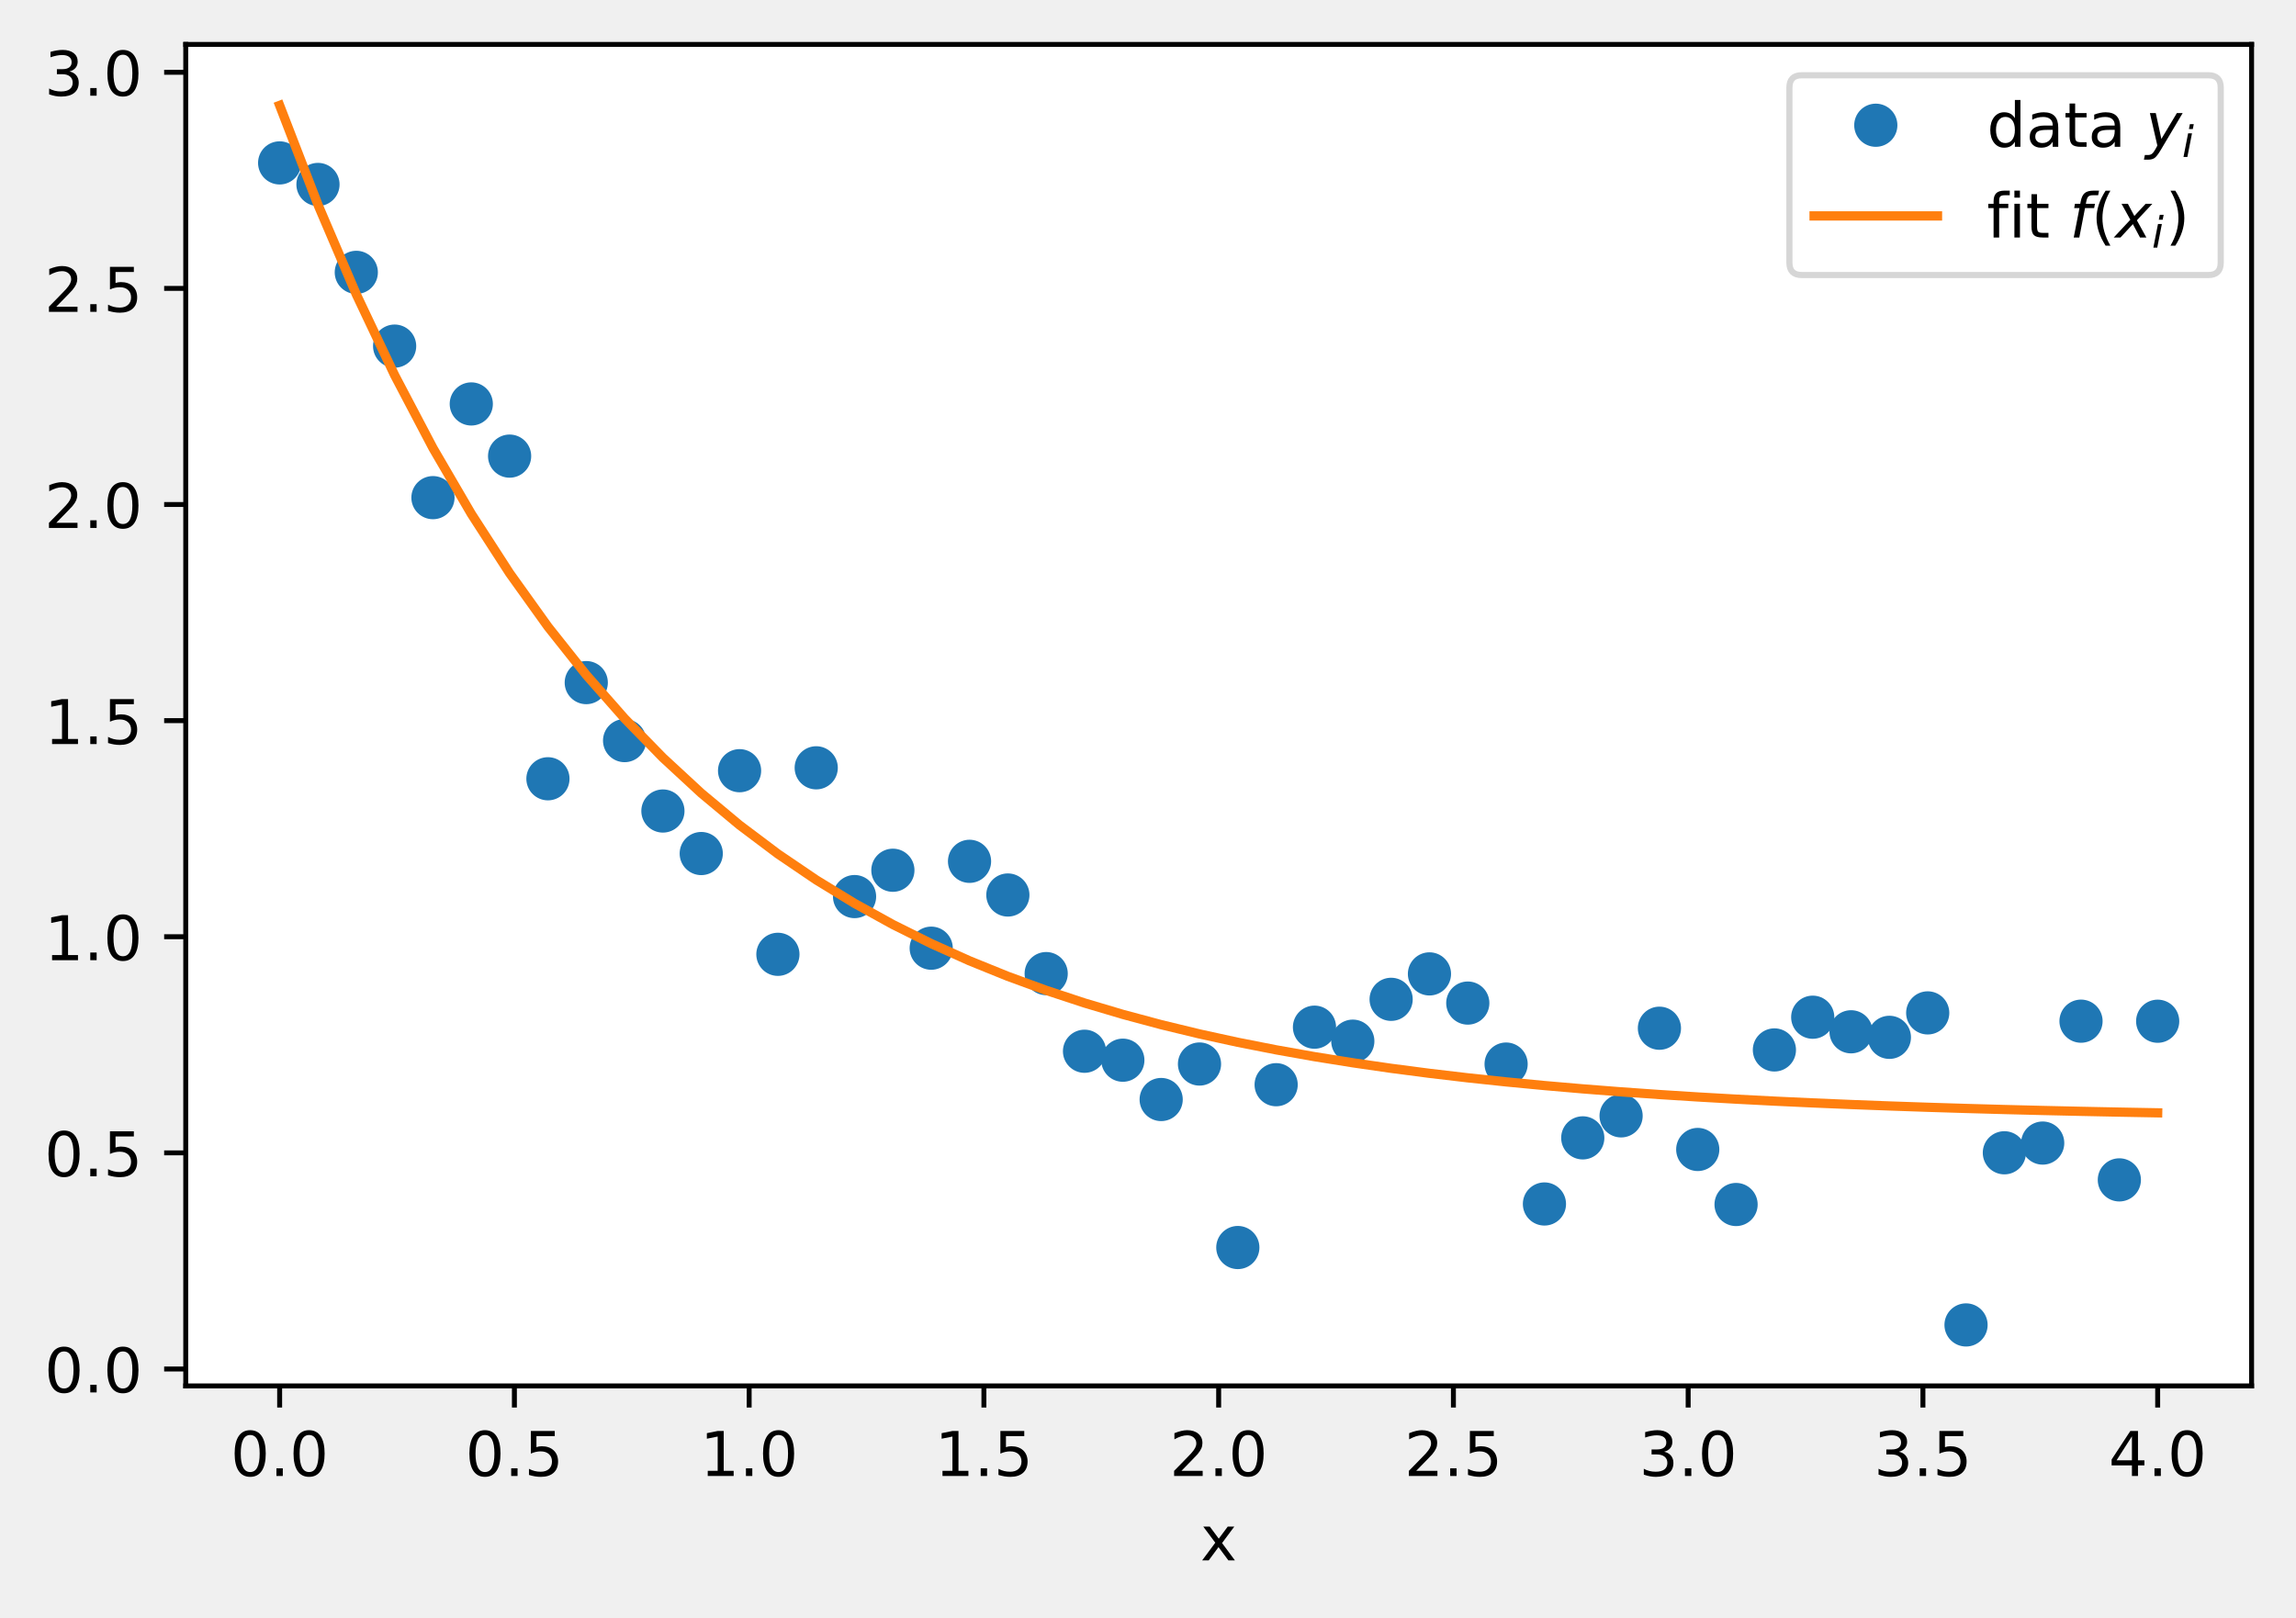
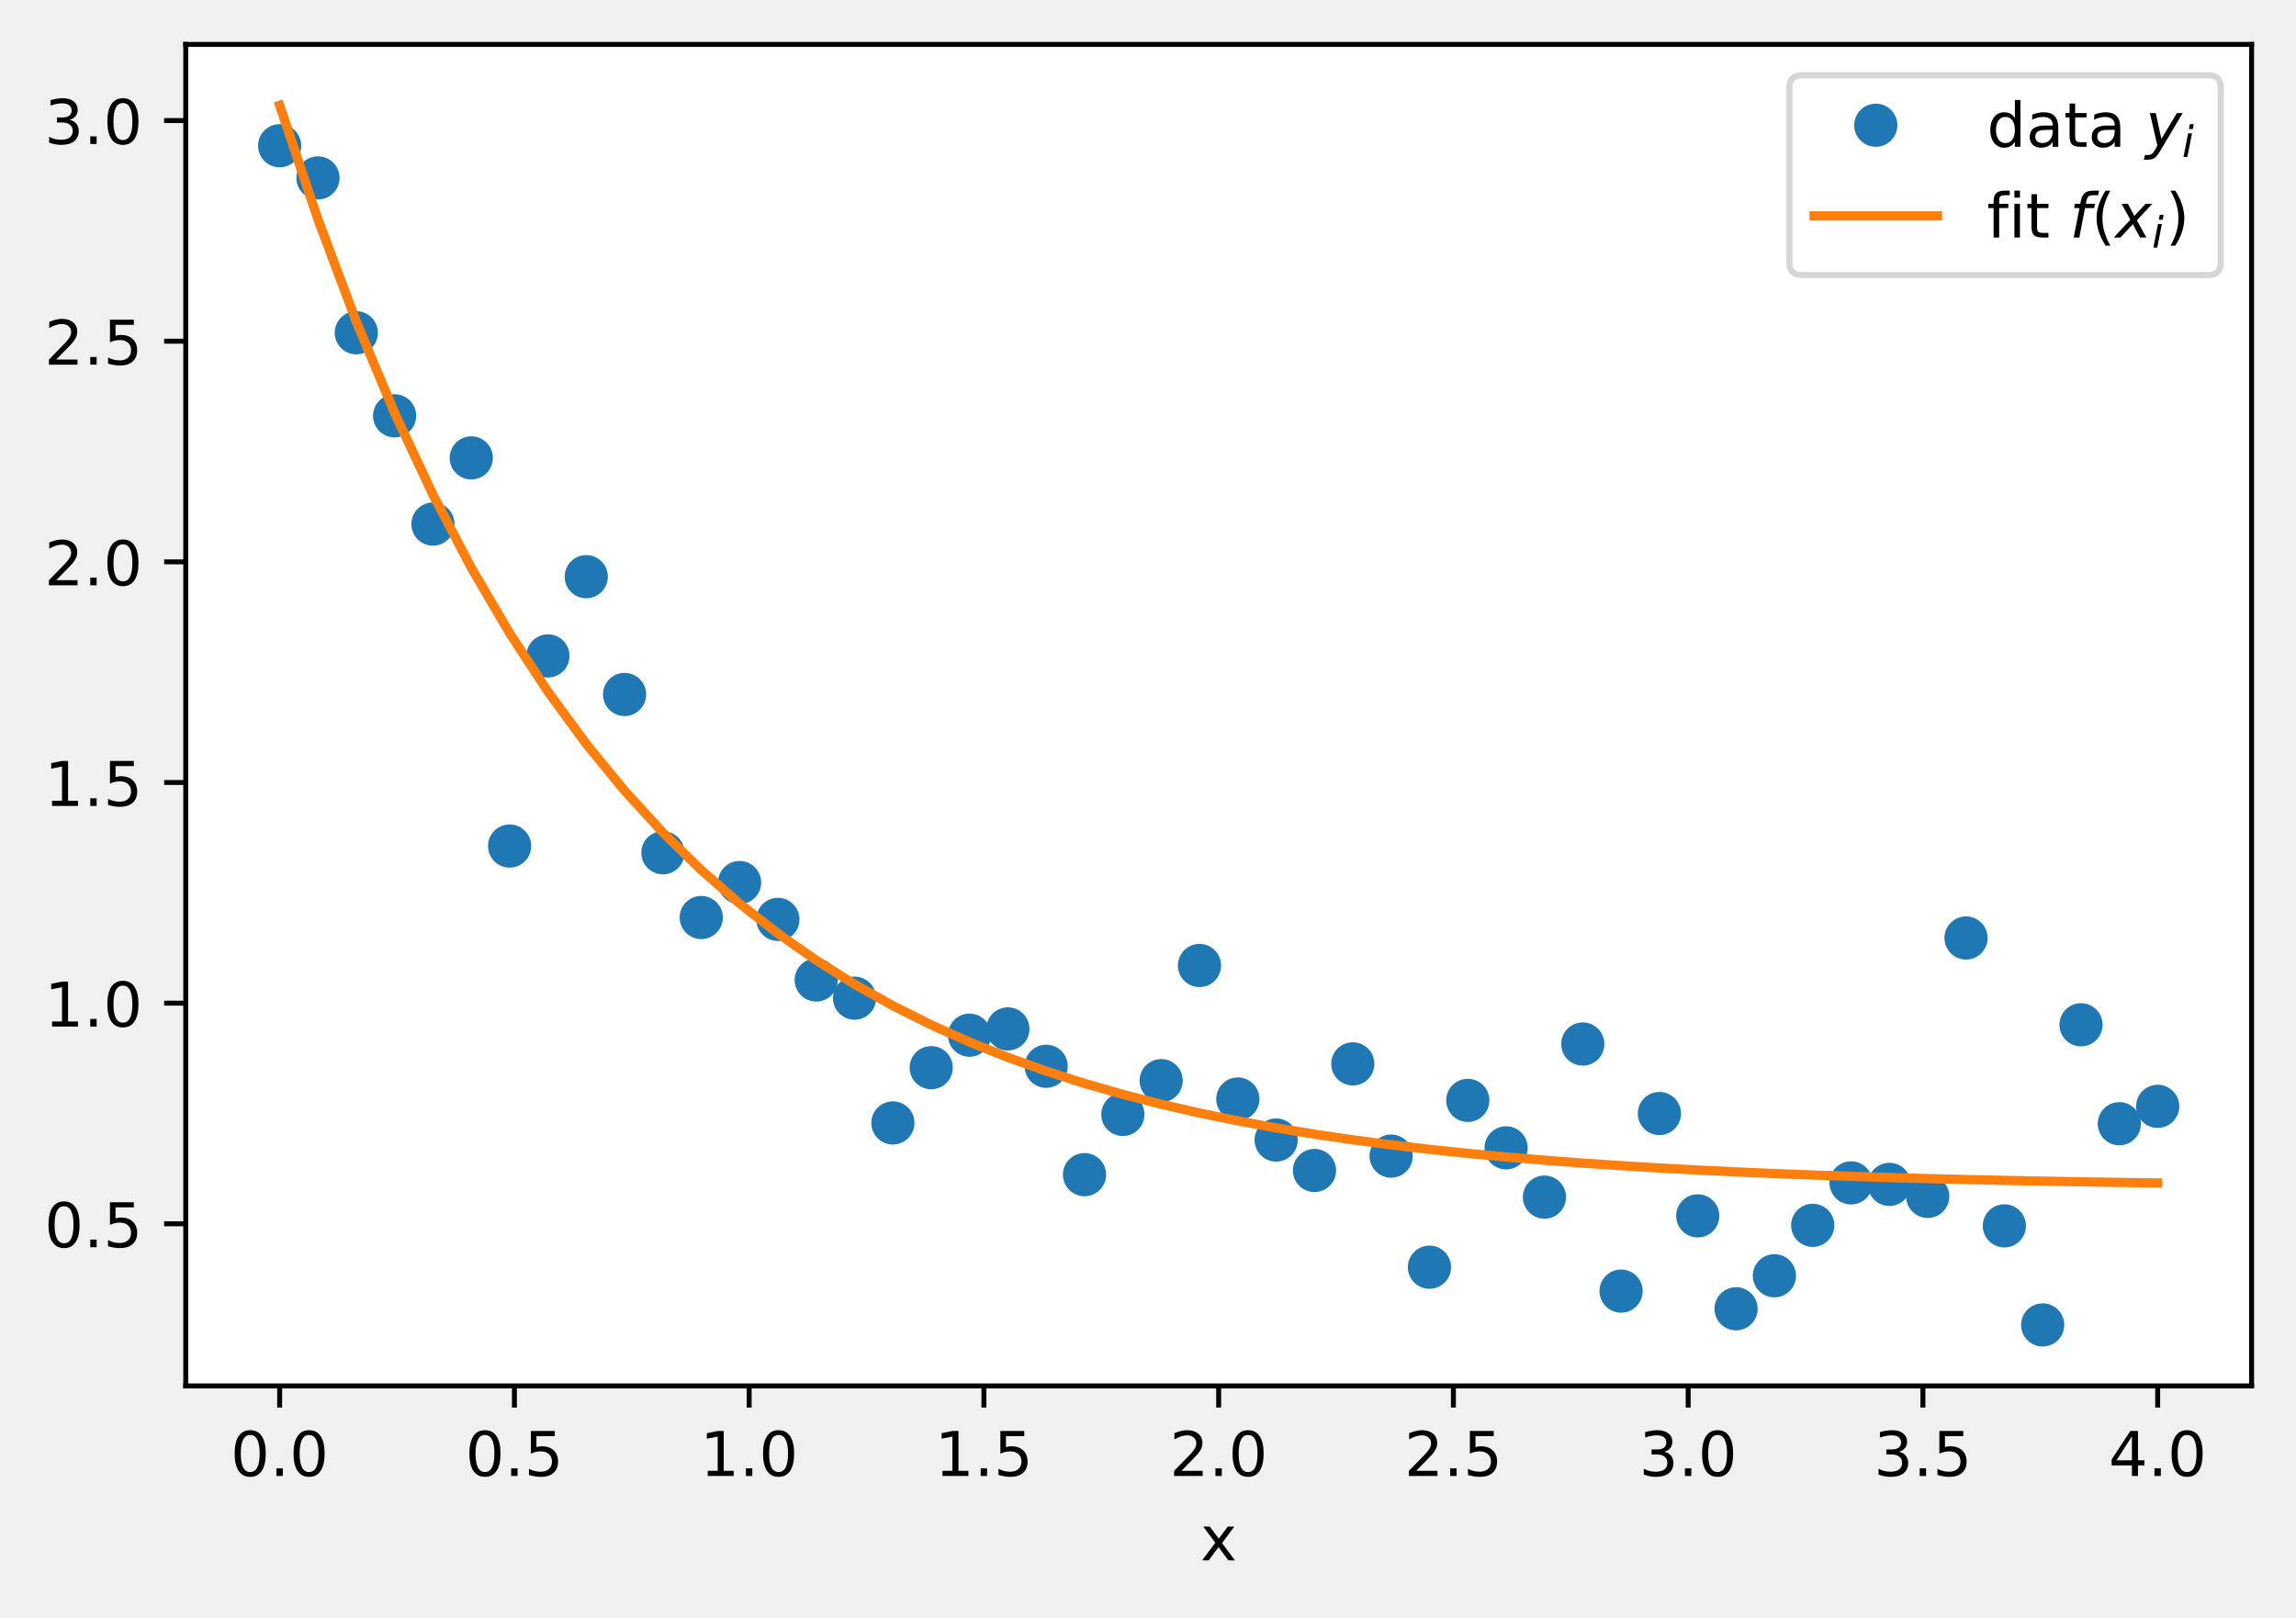
<svg xmlns="http://www.w3.org/2000/svg" xmlns:xlink="http://www.w3.org/1999/xlink" width="372.103pt" height="262.196pt" viewBox="0 0 372.103 262.196" version="1.1">
  <defs>
    <style type="text/css">*{stroke-linejoin: round; stroke-linecap: butt}</style>
  </defs>
  <g id="figure_1">
    <g id="patch_1">
      <path d="M 0 262.196  L 372.103 262.196  L 372.103 0  L 0 0  L 0 262.196  z " style="fill: none" />
    </g>
    <g id="axes_1">
      <g id="patch_2">
        <path d="M 30.103 224.64  L 364.903 224.64  L 364.903 7.2  L 30.103 7.2  z " style="fill: #ffffff" />
      </g>
      <g id="matplotlib.axis_1">
        <g id="xtick_1">
          <g id="line2d_1">
            <defs>
-               <path id="m689169785c" d="M 0 0  L 0 3.5  " style="stroke: #000000; stroke-width: 0.8" />
-             </defs>
-             <g>
-               <use xlink:href="#m689169785c" x="45.321" y="224.64" style="stroke: #000000; stroke-width: 0.8" />
+               <path id="m364953d65d" d="M 0 0  L 0 3.5  " style="stroke: #000000; stroke-width: 0.8" />
+             </defs>
+             <g>
+               <use xlink:href="#m364953d65d" x="45.321" y="224.64" style="stroke: #000000; stroke-width: 0.8" />
            </g>
          </g>
          <g id="text_1">
            <g transform="translate(37.36974 239.2384)scale(0.1 -0.1)">
              <defs>
                <path id="DejaVuSans-30" d="M 2034 4250  Q 1547 4250 1301 3770  Q 1056 3291 1056 2328  Q 1056 1369 1301 889  Q 1547 409 2034 409  Q 2525 409 2770 889  Q 3016 1369 3016 2328  Q 3016 3291 2770 3770  Q 2525 4250 2034 4250  z M 2034 4750  Q 2819 4750 3233 4129  Q 3647 3509 3647 2328  Q 3647 1150 3233 529  Q 2819 -91 2034 -91  Q 1250 -91 836 529  Q 422 1150 422 2328  Q 422 3509 836 4129  Q 1250 4750 2034 4750  z " transform="scale(0.015625)" />
                <path id="DejaVuSans-2e" d="M 684 794  L 1344 794  L 1344 0  L 684 0  L 684 794  z " transform="scale(0.015625)" />
              </defs>
              <use xlink:href="#DejaVuSans-30" />
              <use xlink:href="#DejaVuSans-2e" x="63.623" />
              <use xlink:href="#DejaVuSans-30" x="95.41" />
            </g>
          </g>
        </g>
        <g id="xtick_2">
          <g id="line2d_2">
            <g>
-               <use xlink:href="#m689169785c" x="83.367" y="224.64" style="stroke: #000000; stroke-width: 0.8" />
+               <use xlink:href="#m364953d65d" x="83.367" y="224.64" style="stroke: #000000; stroke-width: 0.8" />
            </g>
          </g>
          <g id="text_2">
            <g transform="translate(75.4152 239.2384)scale(0.1 -0.1)">
              <defs>
                <path id="DejaVuSans-35" d="M 691 4666  L 3169 4666  L 3169 4134  L 1269 4134  L 1269 2991  Q 1406 3038 1543 3061  Q 1681 3084 1819 3084  Q 2600 3084 3056 2656  Q 3513 2228 3513 1497  Q 3513 744 3044 326  Q 2575 -91 1722 -91  Q 1428 -91 1123 -41  Q 819 9 494 109  L 494 744  Q 775 591 1075 516  Q 1375 441 1709 441  Q 2250 441 2565 725  Q 2881 1009 2881 1497  Q 2881 1984 2565 2268  Q 2250 2553 1709 2553  Q 1456 2553 1204 2497  Q 953 2441 691 2322  L 691 4666  z " transform="scale(0.015625)" />
              </defs>
              <use xlink:href="#DejaVuSans-30" />
              <use xlink:href="#DejaVuSans-2e" x="63.623" />
              <use xlink:href="#DejaVuSans-35" x="95.41" />
            </g>
          </g>
        </g>
        <g id="xtick_3">
          <g id="line2d_3">
            <g>
-               <use xlink:href="#m689169785c" x="121.412" y="224.64" style="stroke: #000000; stroke-width: 0.8" />
+               <use xlink:href="#m364953d65d" x="121.412" y="224.64" style="stroke: #000000; stroke-width: 0.8" />
            </g>
          </g>
          <g id="text_3">
            <g transform="translate(113.4607 239.2384)scale(0.1 -0.1)">
              <defs>
                <path id="DejaVuSans-31" d="M 794 531  L 1825 531  L 1825 4091  L 703 3866  L 703 4441  L 1819 4666  L 2450 4666  L 2450 531  L 3481 531  L 3481 0  L 794 0  L 794 531  z " transform="scale(0.015625)" />
              </defs>
              <use xlink:href="#DejaVuSans-31" />
              <use xlink:href="#DejaVuSans-2e" x="63.623" />
              <use xlink:href="#DejaVuSans-30" x="95.41" />
            </g>
          </g>
        </g>
        <g id="xtick_4">
          <g id="line2d_4">
            <g>
-               <use xlink:href="#m689169785c" x="159.458" y="224.64" style="stroke: #000000; stroke-width: 0.8" />
+               <use xlink:href="#m364953d65d" x="159.458" y="224.64" style="stroke: #000000; stroke-width: 0.8" />
            </g>
          </g>
          <g id="text_4">
            <g transform="translate(151.5061 239.2384)scale(0.1 -0.1)">
              <use xlink:href="#DejaVuSans-31" />
              <use xlink:href="#DejaVuSans-2e" x="63.623" />
              <use xlink:href="#DejaVuSans-35" x="95.41" />
            </g>
          </g>
        </g>
        <g id="xtick_5">
          <g id="line2d_5">
            <g>
-               <use xlink:href="#m689169785c" x="197.503" y="224.64" style="stroke: #000000; stroke-width: 0.8" />
+               <use xlink:href="#m364953d65d" x="197.503" y="224.64" style="stroke: #000000; stroke-width: 0.8" />
            </g>
          </g>
          <g id="text_5">
            <g transform="translate(189.5516 239.2384)scale(0.1 -0.1)">
              <defs>
                <path id="DejaVuSans-32" d="M 1228 531  L 3431 531  L 3431 0  L 469 0  L 469 531  Q 828 903 1448 1529  Q 2069 2156 2228 2338  Q 2531 2678 2651 2914  Q 2772 3150 2772 3378  Q 2772 3750 2511 3984  Q 2250 4219 1831 4219  Q 1534 4219 1204 4116  Q 875 4013 500 3803  L 500 4441  Q 881 4594 1212 4672  Q 1544 4750 1819 4750  Q 2544 4750 2975 4387  Q 3406 4025 3406 3419  Q 3406 3131 3298 2873  Q 3191 2616 2906 2266  Q 2828 2175 2409 1742  Q 1991 1309 1228 531  z " transform="scale(0.015625)" />
              </defs>
              <use xlink:href="#DejaVuSans-32" />
              <use xlink:href="#DejaVuSans-2e" x="63.623" />
              <use xlink:href="#DejaVuSans-30" x="95.41" />
            </g>
          </g>
        </g>
        <g id="xtick_6">
          <g id="line2d_6">
            <g>
-               <use xlink:href="#m689169785c" x="235.549" y="224.64" style="stroke: #000000; stroke-width: 0.8" />
+               <use xlink:href="#m364953d65d" x="235.549" y="224.64" style="stroke: #000000; stroke-width: 0.8" />
            </g>
          </g>
          <g id="text_6">
            <g transform="translate(227.597 239.2384)scale(0.1 -0.1)">
              <use xlink:href="#DejaVuSans-32" />
              <use xlink:href="#DejaVuSans-2e" x="63.623" />
              <use xlink:href="#DejaVuSans-35" x="95.41" />
            </g>
          </g>
        </g>
        <g id="xtick_7">
          <g id="line2d_7">
            <g>
-               <use xlink:href="#m689169785c" x="273.594" y="224.64" style="stroke: #000000; stroke-width: 0.8" />
+               <use xlink:href="#m364953d65d" x="273.594" y="224.64" style="stroke: #000000; stroke-width: 0.8" />
            </g>
          </g>
          <g id="text_7">
            <g transform="translate(265.6425 239.2384)scale(0.1 -0.1)">
              <defs>
                <path id="DejaVuSans-33" d="M 2597 2516  Q 3050 2419 3304 2112  Q 3559 1806 3559 1356  Q 3559 666 3084 287  Q 2609 -91 1734 -91  Q 1441 -91 1130 -33  Q 819 25 488 141  L 488 750  Q 750 597 1062 519  Q 1375 441 1716 441  Q 2309 441 2620 675  Q 2931 909 2931 1356  Q 2931 1769 2642 2001  Q 2353 2234 1838 2234  L 1294 2234  L 1294 2753  L 1863 2753  Q 2328 2753 2575 2939  Q 2822 3125 2822 3475  Q 2822 3834 2567 4026  Q 2313 4219 1838 4219  Q 1578 4219 1281 4162  Q 984 4106 628 3988  L 628 4550  Q 988 4650 1302 4700  Q 1616 4750 1894 4750  Q 2613 4750 3031 4423  Q 3450 4097 3450 3541  Q 3450 3153 3228 2886  Q 3006 2619 2597 2516  z " transform="scale(0.015625)" />
              </defs>
              <use xlink:href="#DejaVuSans-33" />
              <use xlink:href="#DejaVuSans-2e" x="63.623" />
              <use xlink:href="#DejaVuSans-30" x="95.41" />
            </g>
          </g>
        </g>
        <g id="xtick_8">
          <g id="line2d_8">
            <g>
-               <use xlink:href="#m689169785c" x="311.639" y="224.64" style="stroke: #000000; stroke-width: 0.8" />
+               <use xlink:href="#m364953d65d" x="311.639" y="224.64" style="stroke: #000000; stroke-width: 0.8" />
            </g>
          </g>
          <g id="text_8">
            <g transform="translate(303.6879 239.2384)scale(0.1 -0.1)">
              <use xlink:href="#DejaVuSans-33" />
              <use xlink:href="#DejaVuSans-2e" x="63.623" />
              <use xlink:href="#DejaVuSans-35" x="95.41" />
            </g>
          </g>
        </g>
        <g id="xtick_9">
          <g id="line2d_9">
            <g>
-               <use xlink:href="#m689169785c" x="349.685" y="224.64" style="stroke: #000000; stroke-width: 0.8" />
+               <use xlink:href="#m364953d65d" x="349.685" y="224.64" style="stroke: #000000; stroke-width: 0.8" />
            </g>
          </g>
          <g id="text_9">
            <g transform="translate(341.7334 239.2384)scale(0.1 -0.1)">
              <defs>
                <path id="DejaVuSans-34" d="M 2419 4116  L 825 1625  L 2419 1625  L 2419 4116  z M 2253 4666  L 3047 4666  L 3047 1625  L 3713 1625  L 3713 1100  L 3047 1100  L 3047 0  L 2419 0  L 2419 1100  L 313 1100  L 313 1709  L 2253 4666  z " transform="scale(0.015625)" />
              </defs>
              <use xlink:href="#DejaVuSans-34" />
              <use xlink:href="#DejaVuSans-2e" x="63.623" />
              <use xlink:href="#DejaVuSans-30" x="95.41" />
            </g>
          </g>
        </g>
        <g id="text_10">
          <g transform="translate(194.5437 252.9166)scale(0.1 -0.1)">
            <defs>
              <path id="DejaVuSans-78" d="M 3513 3500  L 2247 1797  L 3578 0  L 2900 0  L 1881 1375  L 863 0  L 184 0  L 1544 1831  L 300 3500  L 978 3500  L 1906 2253  L 2834 3500  L 3513 3500  z " transform="scale(0.015625)" />
            </defs>
            <use xlink:href="#DejaVuSans-78" />
          </g>
        </g>
      </g>
      <g id="matplotlib.axis_2">
        <g id="ytick_1">
          <g id="line2d_10">
            <defs>
-               <path id="m7c67381f03" d="M 0 0  L -3.5 0  " style="stroke: #000000; stroke-width: 0.8" />
-             </defs>
-             <g>
-               <use xlink:href="#m7c67381f03" x="30.103" y="221.896" style="stroke: #000000; stroke-width: 0.8" />
+               <path id="mb6ae5822b1" d="M 0 0  L -3.5 0  " style="stroke: #000000; stroke-width: 0.8" />
+             </defs>
+             <g>
+               <use xlink:href="#mb6ae5822b1" x="30.103" y="198.361" style="stroke: #000000; stroke-width: 0.8" />
            </g>
          </g>
          <g id="text_11">
-             <g transform="translate(7.2 225.6948)scale(0.1 -0.1)">
+             <g transform="translate(7.2 202.1599)scale(0.1 -0.1)">
              <use xlink:href="#DejaVuSans-30" />
              <use xlink:href="#DejaVuSans-2e" x="63.623" />
-               <use xlink:href="#DejaVuSans-30" x="95.41" />
+               <use xlink:href="#DejaVuSans-35" x="95.41" />
            </g>
          </g>
        </g>
        <g id="ytick_2">
          <g id="line2d_11">
            <g>
-               <use xlink:href="#m7c67381f03" x="30.103" y="186.865" style="stroke: #000000; stroke-width: 0.8" />
+               <use xlink:href="#mb6ae5822b1" x="30.103" y="162.597" style="stroke: #000000; stroke-width: 0.8" />
            </g>
          </g>
          <g id="text_12">
-             <g transform="translate(7.2 190.6645)scale(0.1 -0.1)">
-               <use xlink:href="#DejaVuSans-30" />
-               <use xlink:href="#DejaVuSans-2e" x="63.623" />
-               <use xlink:href="#DejaVuSans-35" x="95.41" />
+             <g transform="translate(7.2 166.3962)scale(0.1 -0.1)">
+               <use xlink:href="#DejaVuSans-31" />
+               <use xlink:href="#DejaVuSans-2e" x="63.623" />
+               <use xlink:href="#DejaVuSans-30" x="95.41" />
            </g>
          </g>
        </g>
        <g id="ytick_3">
          <g id="line2d_12">
            <g>
-               <use xlink:href="#m7c67381f03" x="30.103" y="151.835" style="stroke: #000000; stroke-width: 0.8" />
+               <use xlink:href="#mb6ae5822b1" x="30.103" y="126.833" style="stroke: #000000; stroke-width: 0.8" />
            </g>
          </g>
          <g id="text_13">
-             <g transform="translate(7.2 155.6341)scale(0.1 -0.1)">
+             <g transform="translate(7.2 130.6325)scale(0.1 -0.1)">
              <use xlink:href="#DejaVuSans-31" />
              <use xlink:href="#DejaVuSans-2e" x="63.623" />
-               <use xlink:href="#DejaVuSans-30" x="95.41" />
+               <use xlink:href="#DejaVuSans-35" x="95.41" />
            </g>
          </g>
        </g>
        <g id="ytick_4">
          <g id="line2d_13">
            <g>
-               <use xlink:href="#m7c67381f03" x="30.103" y="116.805" style="stroke: #000000; stroke-width: 0.8" />
+               <use xlink:href="#mb6ae5822b1" x="30.103" y="91.07" style="stroke: #000000; stroke-width: 0.8" />
            </g>
          </g>
          <g id="text_14">
-             <g transform="translate(7.2 120.6038)scale(0.1 -0.1)">
-               <use xlink:href="#DejaVuSans-31" />
-               <use xlink:href="#DejaVuSans-2e" x="63.623" />
-               <use xlink:href="#DejaVuSans-35" x="95.41" />
+             <g transform="translate(7.2 94.86883)scale(0.1 -0.1)">
+               <use xlink:href="#DejaVuSans-32" />
+               <use xlink:href="#DejaVuSans-2e" x="63.623" />
+               <use xlink:href="#DejaVuSans-30" x="95.41" />
            </g>
          </g>
        </g>
        <g id="ytick_5">
          <g id="line2d_14">
            <g>
-               <use xlink:href="#m7c67381f03" x="30.103" y="81.774" style="stroke: #000000; stroke-width: 0.8" />
+               <use xlink:href="#mb6ae5822b1" x="30.103" y="55.306" style="stroke: #000000; stroke-width: 0.8" />
            </g>
          </g>
          <g id="text_15">
-             <g transform="translate(7.2 85.57346)scale(0.1 -0.1)">
+             <g transform="translate(7.2 59.10515)scale(0.1 -0.1)">
              <use xlink:href="#DejaVuSans-32" />
              <use xlink:href="#DejaVuSans-2e" x="63.623" />
-               <use xlink:href="#DejaVuSans-30" x="95.41" />
+               <use xlink:href="#DejaVuSans-35" x="95.41" />
            </g>
          </g>
        </g>
        <g id="ytick_6">
          <g id="line2d_15">
            <g>
-               <use xlink:href="#m7c67381f03" x="30.103" y="46.744" style="stroke: #000000; stroke-width: 0.8" />
+               <use xlink:href="#mb6ae5822b1" x="30.103" y="19.542" style="stroke: #000000; stroke-width: 0.8" />
            </g>
          </g>
          <g id="text_16">
-             <g transform="translate(7.2 50.54313)scale(0.1 -0.1)">
-               <use xlink:href="#DejaVuSans-32" />
-               <use xlink:href="#DejaVuSans-2e" x="63.623" />
-               <use xlink:href="#DejaVuSans-35" x="95.41" />
-             </g>
-           </g>
-         </g>
-         <g id="ytick_7">
-           <g id="line2d_16">
-             <g>
-               <use xlink:href="#m7c67381f03" x="30.103" y="11.714" style="stroke: #000000; stroke-width: 0.8" />
-             </g>
-           </g>
-           <g id="text_17">
-             <g transform="translate(7.2 15.5128)scale(0.1 -0.1)">
+             <g transform="translate(7.2 23.34147)scale(0.1 -0.1)">
              <use xlink:href="#DejaVuSans-33" />
              <use xlink:href="#DejaVuSans-2e" x="63.623" />
              <use xlink:href="#DejaVuSans-30" x="95.41" />
            </g>
          </g>
        </g>
      </g>
+       <g id="line2d_16">
+         <defs>
+           <path id="m0d498218fb" d="M 0 3  C 0.796 3 1.559 2.684 2.121 2.121  C 2.684 1.559 3 0.796 3 0  C 3 -0.796 2.684 -1.559 2.121 -2.121  C 1.559 -2.684 0.796 -3 0 -3  C -0.796 -3 -1.559 -2.684 -2.121 -2.121  C -2.684 -1.559 -3 -0.796 -3 0  C -3 0.796 -2.684 1.559 -2.121 2.121  C -1.559 2.684 -0.796 3 0 3  z " style="stroke: #1f77b4" />
+         </defs>
+         <g clip-path="url(#pdca9c92990)">
+           <use xlink:href="#m0d498218fb" x="45.321" y="23.623" style="fill: #1f77b4; stroke: #1f77b4" />
+           <use xlink:href="#m0d498218fb" x="51.533" y="28.838" style="fill: #1f77b4; stroke: #1f77b4" />
+           <use xlink:href="#m0d498218fb" x="57.744" y="53.937" style="fill: #1f77b4; stroke: #1f77b4" />
+           <use xlink:href="#m0d498218fb" x="63.956" y="67.401" style="fill: #1f77b4; stroke: #1f77b4" />
+           <use xlink:href="#m0d498218fb" x="70.167" y="84.946" style="fill: #1f77b4; stroke: #1f77b4" />
+           <use xlink:href="#m0d498218fb" x="76.379" y="74.219" style="fill: #1f77b4; stroke: #1f77b4" />
+           <use xlink:href="#m0d498218fb" x="82.59" y="137.134" style="fill: #1f77b4; stroke: #1f77b4" />
+           <use xlink:href="#m0d498218fb" x="88.802" y="106.317" style="fill: #1f77b4; stroke: #1f77b4" />
+           <use xlink:href="#m0d498218fb" x="95.013" y="93.471" style="fill: #1f77b4; stroke: #1f77b4" />
+           <use xlink:href="#m0d498218fb" x="101.225" y="112.566" style="fill: #1f77b4; stroke: #1f77b4" />
+           <use xlink:href="#m0d498218fb" x="107.436" y="138.224" style="fill: #1f77b4; stroke: #1f77b4" />
+           <use xlink:href="#m0d498218fb" x="113.648" y="148.716" style="fill: #1f77b4; stroke: #1f77b4" />
+           <use xlink:href="#m0d498218fb" x="119.859" y="143.05" style="fill: #1f77b4; stroke: #1f77b4" />
+           <use xlink:href="#m0d498218fb" x="126.071" y="149.022" style="fill: #1f77b4; stroke: #1f77b4" />
+           <use xlink:href="#m0d498218fb" x="132.282" y="158.846" style="fill: #1f77b4; stroke: #1f77b4" />
+           <use xlink:href="#m0d498218fb" x="138.494" y="161.789" style="fill: #1f77b4; stroke: #1f77b4" />
+           <use xlink:href="#m0d498218fb" x="144.705" y="182.016" style="fill: #1f77b4; stroke: #1f77b4" />
+           <use xlink:href="#m0d498218fb" x="150.917" y="173.056" style="fill: #1f77b4; stroke: #1f77b4" />
+           <use xlink:href="#m0d498218fb" x="157.128" y="167.792" style="fill: #1f77b4; stroke: #1f77b4" />
+           <use xlink:href="#m0d498218fb" x="163.34" y="166.774" style="fill: #1f77b4; stroke: #1f77b4" />
+           <use xlink:href="#m0d498218fb" x="169.551" y="172.828" style="fill: #1f77b4; stroke: #1f77b4" />
+           <use xlink:href="#m0d498218fb" x="175.763" y="190.396" style="fill: #1f77b4; stroke: #1f77b4" />
+           <use xlink:href="#m0d498218fb" x="181.974" y="180.638" style="fill: #1f77b4; stroke: #1f77b4" />
+           <use xlink:href="#m0d498218fb" x="188.186" y="175.16" style="fill: #1f77b4; stroke: #1f77b4" />
+           <use xlink:href="#m0d498218fb" x="194.397" y="156.493" style="fill: #1f77b4; stroke: #1f77b4" />
+           <use xlink:href="#m0d498218fb" x="200.609" y="178.134" style="fill: #1f77b4; stroke: #1f77b4" />
+           <use xlink:href="#m0d498218fb" x="206.82" y="184.785" style="fill: #1f77b4; stroke: #1f77b4" />
+           <use xlink:href="#m0d498218fb" x="213.032" y="189.723" style="fill: #1f77b4; stroke: #1f77b4" />
+           <use xlink:href="#m0d498218fb" x="219.243" y="172.44" style="fill: #1f77b4; stroke: #1f77b4" />
+           <use xlink:href="#m0d498218fb" x="225.455" y="187.391" style="fill: #1f77b4; stroke: #1f77b4" />
+           <use xlink:href="#m0d498218fb" x="231.666" y="205.399" style="fill: #1f77b4; stroke: #1f77b4" />
+           <use xlink:href="#m0d498218fb" x="237.878" y="178.359" style="fill: #1f77b4; stroke: #1f77b4" />
+           <use xlink:href="#m0d498218fb" x="244.089" y="186.053" style="fill: #1f77b4; stroke: #1f77b4" />
+           <use xlink:href="#m0d498218fb" x="250.301" y="194.04" style="fill: #1f77b4; stroke: #1f77b4" />
+           <use xlink:href="#m0d498218fb" x="256.512" y="169.224" style="fill: #1f77b4; stroke: #1f77b4" />
+           <use xlink:href="#m0d498218fb" x="262.724" y="209.273" style="fill: #1f77b4; stroke: #1f77b4" />
+           <use xlink:href="#m0d498218fb" x="268.935" y="180.49" style="fill: #1f77b4; stroke: #1f77b4" />
+           <use xlink:href="#m0d498218fb" x="275.147" y="197.076" style="fill: #1f77b4; stroke: #1f77b4" />
+           <use xlink:href="#m0d498218fb" x="281.358" y="212.139" style="fill: #1f77b4; stroke: #1f77b4" />
+           <use xlink:href="#m0d498218fb" x="287.57" y="206.785" style="fill: #1f77b4; stroke: #1f77b4" />
+           <use xlink:href="#m0d498218fb" x="293.781" y="198.61" style="fill: #1f77b4; stroke: #1f77b4" />
+           <use xlink:href="#m0d498218fb" x="299.993" y="191.735" style="fill: #1f77b4; stroke: #1f77b4" />
+           <use xlink:href="#m0d498218fb" x="306.204" y="191.978" style="fill: #1f77b4; stroke: #1f77b4" />
+           <use xlink:href="#m0d498218fb" x="312.416" y="193.921" style="fill: #1f77b4; stroke: #1f77b4" />
+           <use xlink:href="#m0d498218fb" x="318.627" y="152.036" style="fill: #1f77b4; stroke: #1f77b4" />
+           <use xlink:href="#m0d498218fb" x="324.839" y="198.698" style="fill: #1f77b4; stroke: #1f77b4" />
+           <use xlink:href="#m0d498218fb" x="331.05" y="214.756" style="fill: #1f77b4; stroke: #1f77b4" />
+           <use xlink:href="#m0d498218fb" x="337.262" y="166.105" style="fill: #1f77b4; stroke: #1f77b4" />
+           <use xlink:href="#m0d498218fb" x="343.473" y="182.142" style="fill: #1f77b4; stroke: #1f77b4" />
+           <use xlink:href="#m0d498218fb" x="349.685" y="179.324" style="fill: #1f77b4; stroke: #1f77b4" />
+         </g>
+       </g>
      <g id="line2d_17">
-         <defs>
-           <path id="m816389bd24" d="M 0 3  C 0.796 3 1.559 2.684 2.121 2.121  C 2.684 1.559 3 0.796 3 0  C 3 -0.796 2.684 -1.559 2.121 -2.121  C 1.559 -2.684 0.796 -3 0 -3  C -0.796 -3 -1.559 -2.684 -2.121 -2.121  C -2.684 -1.559 -3 -0.796 -3 0  C -3 0.796 -2.684 1.559 -2.121 2.121  C -1.559 2.684 -0.796 3 0 3  z " style="stroke: #1f77b4" />
-         </defs>
-         <g clip-path="url(#pb19ce75ab7)">
-           <use xlink:href="#m816389bd24" x="45.321" y="26.404" style="fill: #1f77b4; stroke: #1f77b4" />
-           <use xlink:href="#m816389bd24" x="51.533" y="29.898" style="fill: #1f77b4; stroke: #1f77b4" />
-           <use xlink:href="#m816389bd24" x="57.744" y="44.145" style="fill: #1f77b4; stroke: #1f77b4" />
-           <use xlink:href="#m816389bd24" x="63.956" y="56.1" style="fill: #1f77b4; stroke: #1f77b4" />
-           <use xlink:href="#m816389bd24" x="70.167" y="80.663" style="fill: #1f77b4; stroke: #1f77b4" />
-           <use xlink:href="#m816389bd24" x="76.379" y="65.474" style="fill: #1f77b4; stroke: #1f77b4" />
-           <use xlink:href="#m816389bd24" x="82.59" y="73.931" style="fill: #1f77b4; stroke: #1f77b4" />
-           <use xlink:href="#m816389bd24" x="88.802" y="126.23" style="fill: #1f77b4; stroke: #1f77b4" />
-           <use xlink:href="#m816389bd24" x="95.013" y="110.642" style="fill: #1f77b4; stroke: #1f77b4" />
-           <use xlink:href="#m816389bd24" x="101.225" y="120.043" style="fill: #1f77b4; stroke: #1f77b4" />
-           <use xlink:href="#m816389bd24" x="107.436" y="131.456" style="fill: #1f77b4; stroke: #1f77b4" />
-           <use xlink:href="#m816389bd24" x="113.648" y="138.348" style="fill: #1f77b4; stroke: #1f77b4" />
-           <use xlink:href="#m816389bd24" x="119.859" y="124.921" style="fill: #1f77b4; stroke: #1f77b4" />
-           <use xlink:href="#m816389bd24" x="126.071" y="154.683" style="fill: #1f77b4; stroke: #1f77b4" />
-           <use xlink:href="#m816389bd24" x="132.282" y="124.453" style="fill: #1f77b4; stroke: #1f77b4" />
-           <use xlink:href="#m816389bd24" x="138.494" y="145.324" style="fill: #1f77b4; stroke: #1f77b4" />
-           <use xlink:href="#m816389bd24" x="144.705" y="141.057" style="fill: #1f77b4; stroke: #1f77b4" />
-           <use xlink:href="#m816389bd24" x="150.917" y="153.69" style="fill: #1f77b4; stroke: #1f77b4" />
-           <use xlink:href="#m816389bd24" x="157.128" y="139.61" style="fill: #1f77b4; stroke: #1f77b4" />
-           <use xlink:href="#m816389bd24" x="163.34" y="145.069" style="fill: #1f77b4; stroke: #1f77b4" />
-           <use xlink:href="#m816389bd24" x="169.551" y="157.808" style="fill: #1f77b4; stroke: #1f77b4" />
-           <use xlink:href="#m816389bd24" x="175.763" y="170.395" style="fill: #1f77b4; stroke: #1f77b4" />
-           <use xlink:href="#m816389bd24" x="181.974" y="171.846" style="fill: #1f77b4; stroke: #1f77b4" />
-           <use xlink:href="#m816389bd24" x="188.186" y="178.218" style="fill: #1f77b4; stroke: #1f77b4" />
-           <use xlink:href="#m816389bd24" x="194.397" y="172.465" style="fill: #1f77b4; stroke: #1f77b4" />
-           <use xlink:href="#m816389bd24" x="200.609" y="202.209" style="fill: #1f77b4; stroke: #1f77b4" />
-           <use xlink:href="#m816389bd24" x="206.82" y="175.818" style="fill: #1f77b4; stroke: #1f77b4" />
-           <use xlink:href="#m816389bd24" x="213.032" y="166.493" style="fill: #1f77b4; stroke: #1f77b4" />
-           <use xlink:href="#m816389bd24" x="219.243" y="168.761" style="fill: #1f77b4; stroke: #1f77b4" />
-           <use xlink:href="#m816389bd24" x="225.455" y="161.979" style="fill: #1f77b4; stroke: #1f77b4" />
-           <use xlink:href="#m816389bd24" x="231.666" y="157.857" style="fill: #1f77b4; stroke: #1f77b4" />
-           <use xlink:href="#m816389bd24" x="237.878" y="162.586" style="fill: #1f77b4; stroke: #1f77b4" />
-           <use xlink:href="#m816389bd24" x="244.089" y="172.473" style="fill: #1f77b4; stroke: #1f77b4" />
-           <use xlink:href="#m816389bd24" x="250.301" y="195.151" style="fill: #1f77b4; stroke: #1f77b4" />
-           <use xlink:href="#m816389bd24" x="256.512" y="184.434" style="fill: #1f77b4; stroke: #1f77b4" />
-           <use xlink:href="#m816389bd24" x="262.724" y="180.868" style="fill: #1f77b4; stroke: #1f77b4" />
-           <use xlink:href="#m816389bd24" x="268.935" y="166.663" style="fill: #1f77b4; stroke: #1f77b4" />
-           <use xlink:href="#m816389bd24" x="275.147" y="186.315" style="fill: #1f77b4; stroke: #1f77b4" />
-           <use xlink:href="#m816389bd24" x="281.358" y="195.236" style="fill: #1f77b4; stroke: #1f77b4" />
-           <use xlink:href="#m816389bd24" x="287.57" y="170.181" style="fill: #1f77b4; stroke: #1f77b4" />
-           <use xlink:href="#m816389bd24" x="293.781" y="164.878" style="fill: #1f77b4; stroke: #1f77b4" />
-           <use xlink:href="#m816389bd24" x="299.993" y="167.241" style="fill: #1f77b4; stroke: #1f77b4" />
-           <use xlink:href="#m816389bd24" x="306.204" y="168.14" style="fill: #1f77b4; stroke: #1f77b4" />
-           <use xlink:href="#m816389bd24" x="312.416" y="164.178" style="fill: #1f77b4; stroke: #1f77b4" />
-           <use xlink:href="#m816389bd24" x="318.627" y="214.756" style="fill: #1f77b4; stroke: #1f77b4" />
-           <use xlink:href="#m816389bd24" x="324.839" y="186.852" style="fill: #1f77b4; stroke: #1f77b4" />
-           <use xlink:href="#m816389bd24" x="331.05" y="185.277" style="fill: #1f77b4; stroke: #1f77b4" />
-           <use xlink:href="#m816389bd24" x="337.262" y="165.52" style="fill: #1f77b4; stroke: #1f77b4" />
-           <use xlink:href="#m816389bd24" x="343.473" y="191.244" style="fill: #1f77b4; stroke: #1f77b4" />
-           <use xlink:href="#m816389bd24" x="349.685" y="165.529" style="fill: #1f77b4; stroke: #1f77b4" />
-         </g>
-       </g>
-       <g id="line2d_18">
-         <path d="M 45.321 17.084  L 51.533 33.184  L 57.744 47.708  L 63.956 60.808  L 70.167 72.625  L 76.379 83.285  L 82.59 92.9  L 88.802 101.573  L 95.013 109.396  L 101.225 116.453  L 107.436 122.818  L 113.648 128.56  L 119.859 133.739  L 126.071 138.411  L 132.282 142.625  L 138.494 146.427  L 144.705 149.856  L 150.917 152.949  L 157.128 155.739  L 163.34 158.255  L 169.551 160.525  L 175.763 162.573  L 181.974 164.42  L 188.186 166.086  L 194.397 167.589  L 200.609 168.945  L 206.82 170.167  L 213.032 171.27  L 219.243 172.265  L 225.455 173.163  L 231.666 173.972  L 237.878 174.703  L 244.089 175.361  L 250.301 175.955  L 256.512 176.491  L 262.724 176.975  L 268.935 177.411  L 275.147 177.804  L 281.358 178.159  L 287.57 178.479  L 293.781 178.768  L 299.993 179.028  L 306.204 179.263  L 312.416 179.475  L 318.627 179.666  L 324.839 179.839  L 331.05 179.994  L 337.262 180.134  L 343.473 180.261  L 349.685 180.375  " clip-path="url(#pb19ce75ab7)" style="fill: none; stroke: #ff7f0e; stroke-width: 1.5; stroke-linecap: square" />
+         <path d="M 45.321 17.084  L 51.533 35.586  L 57.744 52.137  L 63.956 66.942  L 70.167 80.185  L 76.379 92.032  L 82.59 102.628  L 88.802 112.107  L 95.013 120.586  L 101.225 128.171  L 107.436 134.955  L 113.648 141.024  L 119.859 146.453  L 126.071 151.309  L 132.282 155.652  L 138.494 159.538  L 144.705 163.014  L 150.917 166.123  L 157.128 168.904  L 163.34 171.392  L 169.551 173.617  L 175.763 175.608  L 181.974 177.388  L 188.186 178.981  L 194.397 180.406  L 200.609 181.68  L 206.82 182.82  L 213.032 183.84  L 219.243 184.752  L 225.455 185.568  L 231.666 186.298  L 237.878 186.951  L 244.089 187.535  L 250.301 188.057  L 256.512 188.525  L 262.724 188.943  L 268.935 189.317  L 275.147 189.651  L 281.358 189.95  L 287.57 190.218  L 293.781 190.457  L 299.993 190.671  L 306.204 190.863  L 312.416 191.034  L 318.627 191.188  L 324.839 191.325  L 331.05 191.447  L 337.262 191.557  L 343.473 191.655  L 349.685 191.743  " clip-path="url(#pdca9c92990)" style="fill: none; stroke: #ff7f0e; stroke-width: 1.5; stroke-linecap: square" />
      </g>
      <g id="patch_3">
        <path d="M 30.103 224.64  L 30.103 7.2  " style="fill: none; stroke: #000000; stroke-width: 0.8; stroke-linejoin: miter; stroke-linecap: square" />
      </g>
      <g id="patch_4">
        <path d="M 364.903 224.64  L 364.903 7.2  " style="fill: none; stroke: #000000; stroke-width: 0.8; stroke-linejoin: miter; stroke-linecap: square" />
      </g>
      <g id="patch_5">
        <path d="M 30.103 224.64  L 364.903 224.64  " style="fill: none; stroke: #000000; stroke-width: 0.8; stroke-linejoin: miter; stroke-linecap: square" />
      </g>
      <g id="patch_6">
        <path d="M 30.103 7.2  L 364.903 7.2  " style="fill: none; stroke: #000000; stroke-width: 0.8; stroke-linejoin: miter; stroke-linecap: square" />
      </g>
      <g id="legend_1">
        <g id="patch_7">
          <path d="M 292.003 44.578  L 357.903 44.578  Q 359.903 44.578 359.903 42.578  L 359.903 14.2  Q 359.903 12.2 357.903 12.2  L 292.003 12.2  Q 290.003 12.2 290.003 14.2  L 290.003 42.578  Q 290.003 44.578 292.003 44.578  z " style="fill: #ffffff; opacity: 0.8; stroke: #cccccc; stroke-linejoin: miter" />
        </g>
-         <g id="line2d_19">
+         <g id="line2d_18">
          <g>
-             <use xlink:href="#m816389bd24" x="304.003" y="20.3" style="fill: #1f77b4; stroke: #1f77b4" />
-           </g>
-         </g>
-         <g id="text_18">
+             <use xlink:href="#m0d498218fb" x="304.003" y="20.3" style="fill: #1f77b4; stroke: #1f77b4" />
+           </g>
+         </g>
+         <g id="text_17">
          <g transform="translate(322.0031 23.8)scale(0.1 -0.1)">
            <defs>
              <path id="DejaVuSans-64" d="M 2906 2969  L 2906 4863  L 3481 4863  L 3481 0  L 2906 0  L 2906 525  Q 2725 213 2448 61  Q 2172 -91 1784 -91  Q 1150 -91 751 415  Q 353 922 353 1747  Q 353 2572 751 3078  Q 1150 3584 1784 3584  Q 2172 3584 2448 3432  Q 2725 3281 2906 2969  z M 947 1747  Q 947 1113 1208 752  Q 1469 391 1925 391  Q 2381 391 2643 752  Q 2906 1113 2906 1747  Q 2906 2381 2643 2742  Q 2381 3103 1925 3103  Q 1469 3103 1208 2742  Q 947 2381 947 1747  z " transform="scale(0.015625)" />
              <path id="DejaVuSans-61" d="M 2194 1759  Q 1497 1759 1228 1600  Q 959 1441 959 1056  Q 959 750 1161 570  Q 1363 391 1709 391  Q 2188 391 2477 730  Q 2766 1069 2766 1631  L 2766 1759  L 2194 1759  z M 3341 1997  L 3341 0  L 2766 0  L 2766 531  Q 2569 213 2275 61  Q 1981 -91 1556 -91  Q 1019 -91 701 211  Q 384 513 384 1019  Q 384 1609 779 1909  Q 1175 2209 1959 2209  L 2766 2209  L 2766 2266  Q 2766 2663 2505 2880  Q 2244 3097 1772 3097  Q 1472 3097 1187 3025  Q 903 2953 641 2809  L 641 3341  Q 956 3463 1253 3523  Q 1550 3584 1831 3584  Q 2591 3584 2966 3190  Q 3341 2797 3341 1997  z " transform="scale(0.015625)" />
              <path id="DejaVuSans-74" d="M 1172 4494  L 1172 3500  L 2356 3500  L 2356 3053  L 1172 3053  L 1172 1153  Q 1172 725 1289 603  Q 1406 481 1766 481  L 2356 481  L 2356 0  L 1766 0  Q 1100 0 847 248  Q 594 497 594 1153  L 594 3053  L 172 3053  L 172 3500  L 594 3500  L 594 4494  L 1172 4494  z " transform="scale(0.015625)" />
              <path id="DejaVuSans-20" transform="scale(0.015625)" />
              <path id="DejaVuSans-Oblique-79" d="M 1588 -325  Q 1188 -997 936 -1164  Q 684 -1331 294 -1331  L -159 -1331  L -63 -850  L 269 -850  Q 509 -850 678 -719  Q 847 -588 1056 -206  L 1234 128  L 459 3500  L 1069 3500  L 1650 819  L 3256 3500  L 3859 3500  L 1588 -325  z " transform="scale(0.015625)" />
              <path id="DejaVuSans-Oblique-69" d="M 1172 4863  L 1747 4863  L 1606 4134  L 1031 4134  L 1172 4863  z M 909 3500  L 1484 3500  L 800 0  L 225 0  L 909 3500  z " transform="scale(0.015625)" />
            </defs>
            <use xlink:href="#DejaVuSans-64" transform="translate(0 0.015625)" />
            <use xlink:href="#DejaVuSans-61" transform="translate(63.47656 0.015625)" />
            <use xlink:href="#DejaVuSans-74" transform="translate(124.7559 0.015625)" />
            <use xlink:href="#DejaVuSans-61" transform="translate(163.9648 0.015625)" />
            <use xlink:href="#DejaVuSans-20" transform="translate(225.2441 0.015625)" />
            <use xlink:href="#DejaVuSans-Oblique-79" transform="translate(257.0312 0.015625)" />
            <use xlink:href="#DejaVuSans-Oblique-69" transform="translate(316.2109 -16.39062)scale(0.7)" />
          </g>
        </g>
-         <g id="line2d_20">
+         <g id="line2d_19">
          <path d="M 294.003 34.998  L 304.003 34.998  L 314.003 34.998  " style="fill: none; stroke: #ff7f0e; stroke-width: 1.5; stroke-linecap: square" />
        </g>
-         <g id="text_19">
+         <g id="text_18">
          <g transform="translate(322.0031 38.49844)scale(0.1 -0.1)">
            <defs>
              <path id="DejaVuSans-66" d="M 2375 4863  L 2375 4384  L 1825 4384  Q 1516 4384 1395 4259  Q 1275 4134 1275 3809  L 1275 3500  L 2222 3500  L 2222 3053  L 1275 3053  L 1275 0  L 697 0  L 697 3053  L 147 3053  L 147 3500  L 697 3500  L 697 3744  Q 697 4328 969 4595  Q 1241 4863 1831 4863  L 2375 4863  z " transform="scale(0.015625)" />
              <path id="DejaVuSans-69" d="M 603 3500  L 1178 3500  L 1178 0  L 603 0  L 603 3500  z M 603 4863  L 1178 4863  L 1178 4134  L 603 4134  L 603 4863  z " transform="scale(0.015625)" />
              <path id="DejaVuSans-Oblique-66" d="M 3059 4863  L 2969 4384  L 2419 4384  Q 2106 4384 1964 4261  Q 1822 4138 1753 3809  L 1691 3500  L 2638 3500  L 2553 3053  L 1606 3053  L 1013 0  L 434 0  L 1031 3053  L 481 3053  L 563 3500  L 1113 3500  L 1159 3744  Q 1278 4363 1576 4613  Q 1875 4863 2516 4863  L 3059 4863  z " transform="scale(0.015625)" />
              <path id="DejaVuSans-28" d="M 1984 4856  Q 1566 4138 1362 3434  Q 1159 2731 1159 2009  Q 1159 1288 1364 580  Q 1569 -128 1984 -844  L 1484 -844  Q 1016 -109 783 600  Q 550 1309 550 2009  Q 550 2706 781 3412  Q 1013 4119 1484 4856  L 1984 4856  z " transform="scale(0.015625)" />
              <path id="DejaVuSans-Oblique-78" d="M 3841 3500  L 2234 1784  L 3219 0  L 2559 0  L 1819 1388  L 531 0  L -166 0  L 1556 1844  L 641 3500  L 1300 3500  L 1972 2234  L 3144 3500  L 3841 3500  z " transform="scale(0.015625)" />
              <path id="DejaVuSans-29" d="M 513 4856  L 1013 4856  Q 1481 4119 1714 3412  Q 1947 2706 1947 2009  Q 1947 1309 1714 600  Q 1481 -109 1013 -844  L 513 -844  Q 928 -128 1133 580  Q 1338 1288 1338 2009  Q 1338 2731 1133 3434  Q 928 4138 513 4856  z " transform="scale(0.015625)" />
            </defs>
            <use xlink:href="#DejaVuSans-66" transform="translate(0 0.015625)" />
            <use xlink:href="#DejaVuSans-69" transform="translate(35.20508 0.015625)" />
            <use xlink:href="#DejaVuSans-74" transform="translate(62.98828 0.015625)" />
            <use xlink:href="#DejaVuSans-20" transform="translate(102.1973 0.015625)" />
            <use xlink:href="#DejaVuSans-Oblique-66" transform="translate(133.9844 0.015625)" />
            <use xlink:href="#DejaVuSans-28" transform="translate(169.1895 0.015625)" />
            <use xlink:href="#DejaVuSans-Oblique-78" transform="translate(208.2031 0.015625)" />
            <use xlink:href="#DejaVuSans-Oblique-69" transform="translate(267.3828 -16.39062)scale(0.7)" />
            <use xlink:href="#DejaVuSans-29" transform="translate(289.5654 0.015625)" />
          </g>
        </g>
      </g>
    </g>
  </g>
  <defs>
-     <clipPath id="pb19ce75ab7">
+     <clipPath id="pdca9c92990">
      <rect x="30.103" y="7.2" width="334.8" height="217.44" />
    </clipPath>
  </defs>
</svg>
